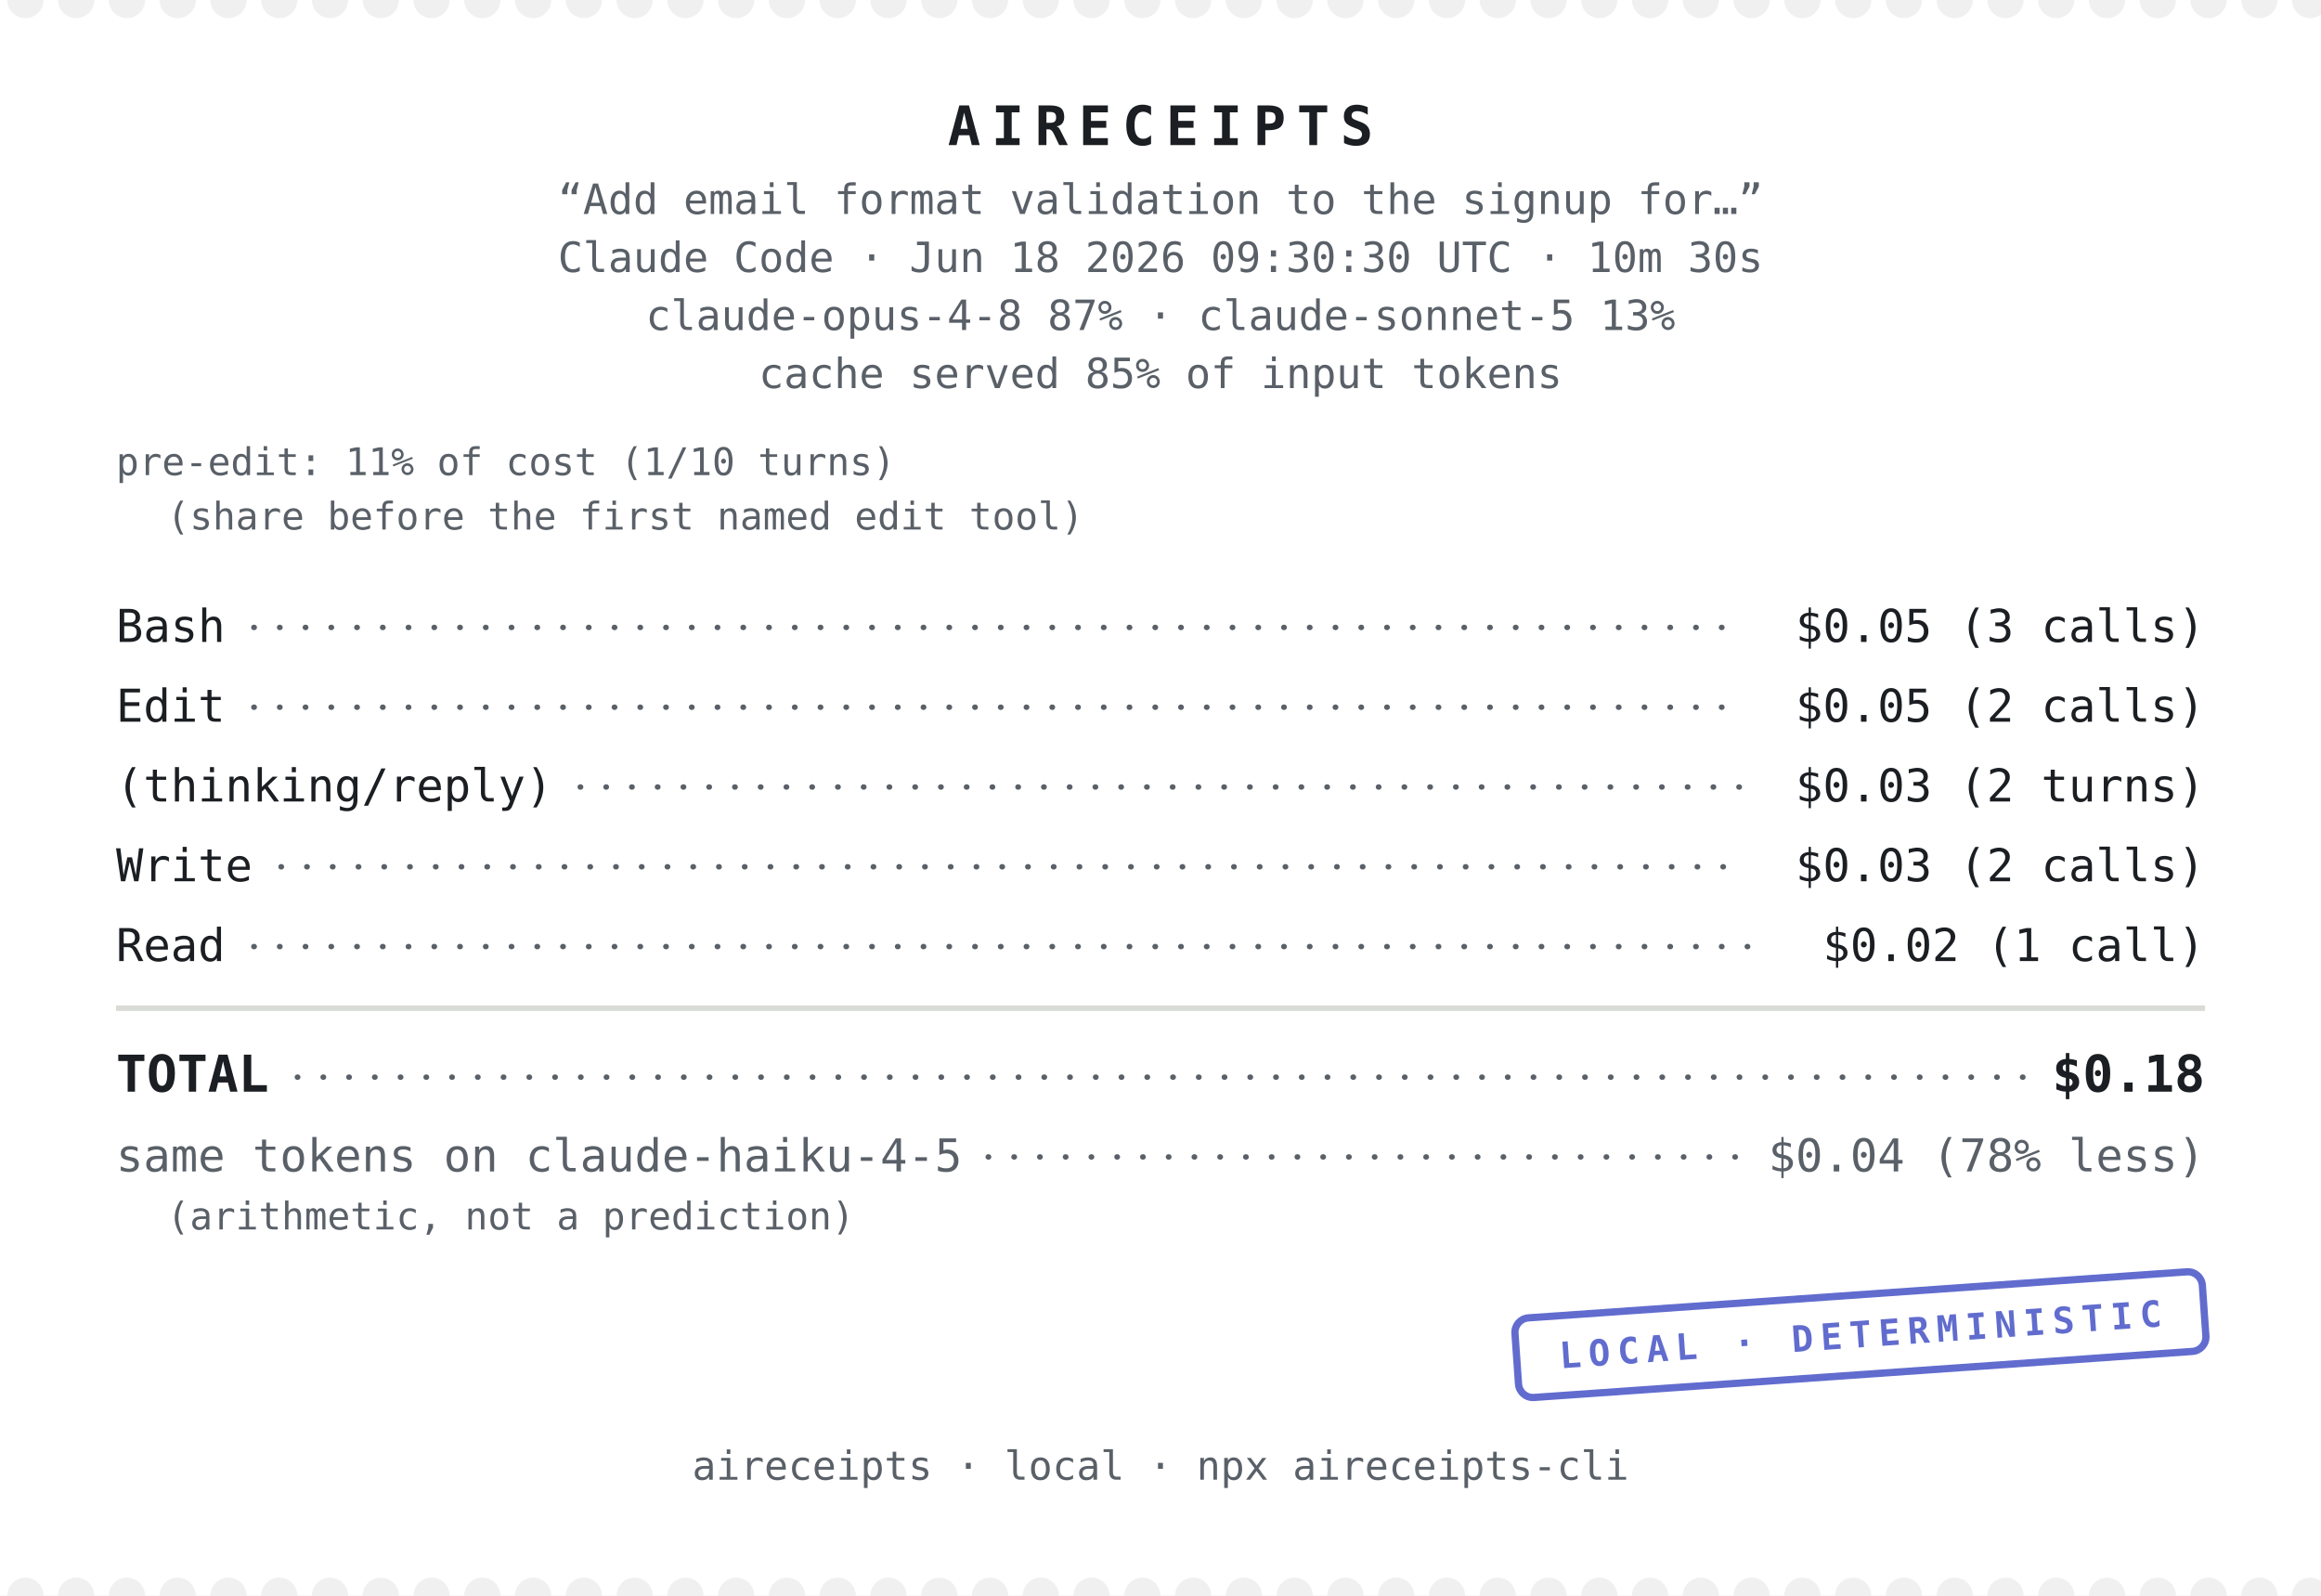
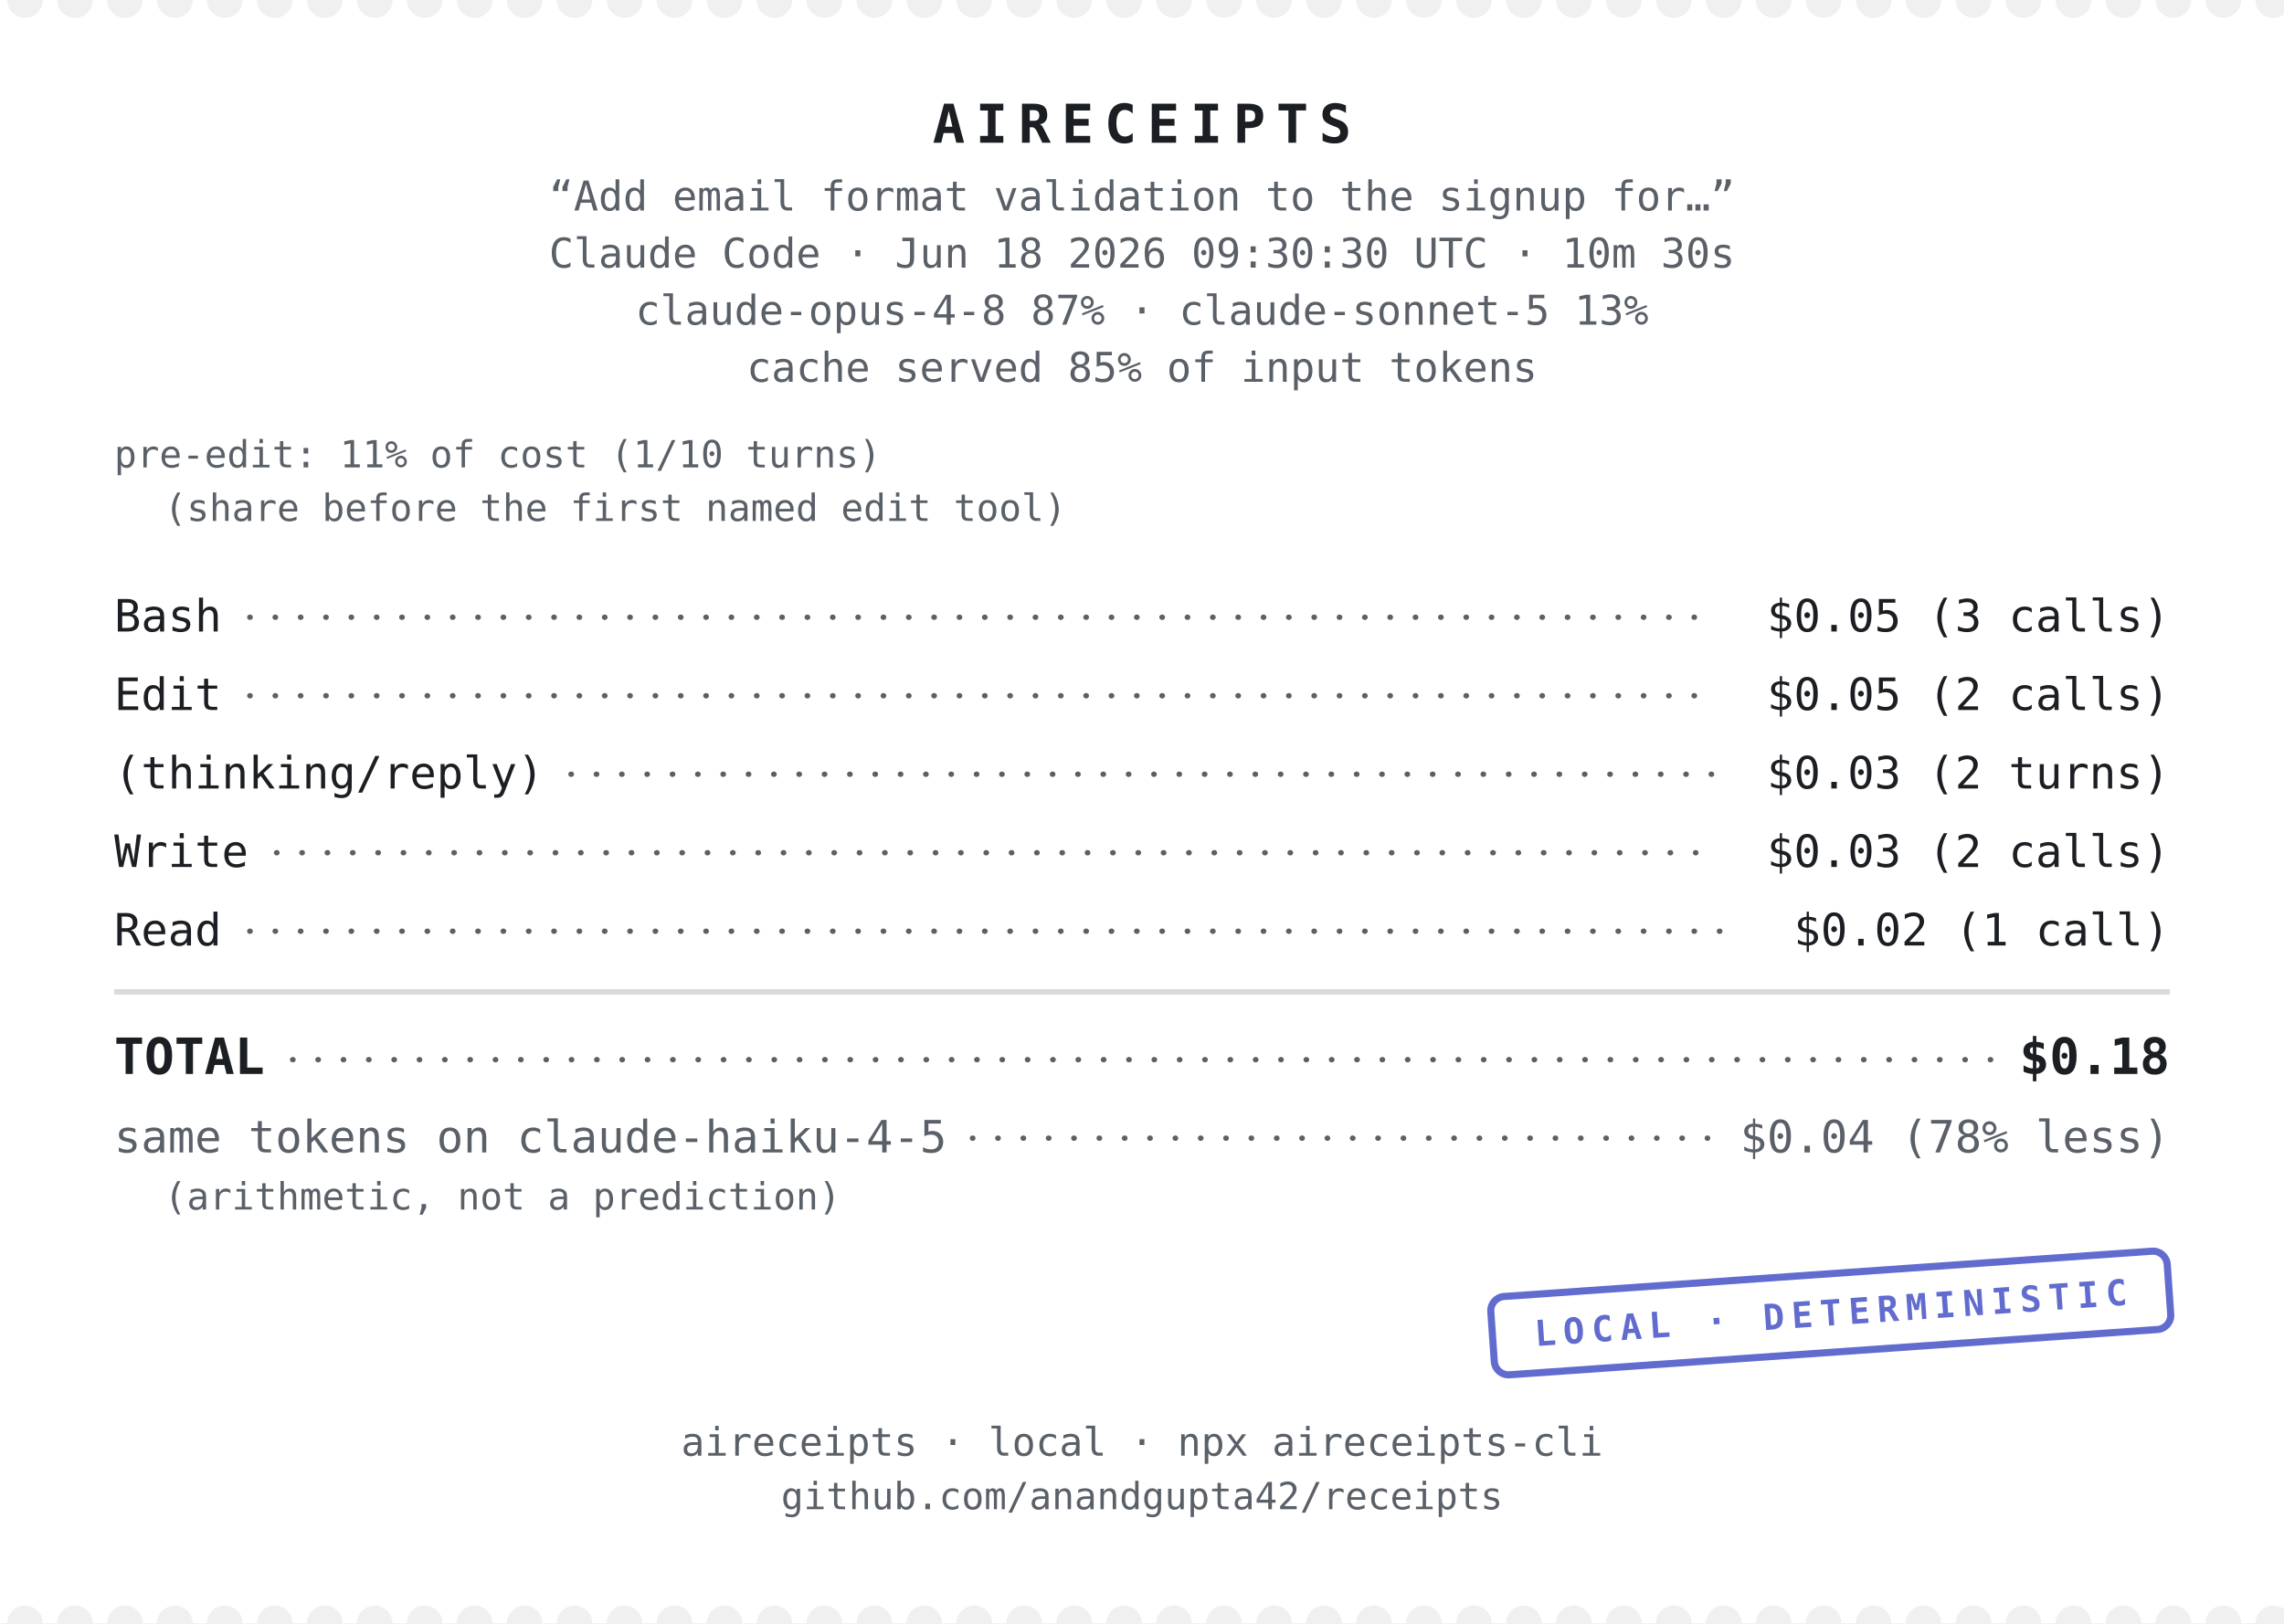
- <svg xmlns="http://www.w3.org/2000/svg" width="640" height="440" viewBox="0 0 640 440" font-family="&quot;SF Mono&quot;,&quot;Cascadia Code&quot;,&quot;JetBrains Mono&quot;,Menlo,Consolas,monospace" role="img" aria-label="aireceipts cost receipt">
+ <svg xmlns="http://www.w3.org/2000/svg" width="640" height="455" viewBox="0 0 640 455" font-family="&quot;SF Mono&quot;,&quot;Cascadia Code&quot;,&quot;JetBrains Mono&quot;,Menlo,Consolas,monospace" role="img" aria-label="aireceipts cost receipt">
  <g transform="translate(0 0)">
    <defs>
-       <mask id="perf-0" maskUnits="userSpaceOnUse" x="-5" y="-5" width="650" height="450">
-         <rect x="0" y="0" width="640" height="440" fill="#FFFFFF" />
+       <mask id="perf-0" maskUnits="userSpaceOnUse" x="-5" y="-5" width="650" height="465">
+         <rect x="0" y="0" width="640" height="455" fill="#FFFFFF" />
        <g class="perf-top">
          <circle cx="7" cy="0" r="5" fill="#000000" />
          <circle cx="21" cy="0" r="5" fill="#000000" />
          <circle cx="35" cy="0" r="5" fill="#000000" />
          <circle cx="49" cy="0" r="5" fill="#000000" />
          <circle cx="63" cy="0" r="5" fill="#000000" />
          <circle cx="77" cy="0" r="5" fill="#000000" />
          <circle cx="91" cy="0" r="5" fill="#000000" />
          <circle cx="105" cy="0" r="5" fill="#000000" />
          <circle cx="119" cy="0" r="5" fill="#000000" />
          <circle cx="133" cy="0" r="5" fill="#000000" />
          <circle cx="147" cy="0" r="5" fill="#000000" />
          <circle cx="161" cy="0" r="5" fill="#000000" />
          <circle cx="175" cy="0" r="5" fill="#000000" />
          <circle cx="189" cy="0" r="5" fill="#000000" />
          <circle cx="203" cy="0" r="5" fill="#000000" />
          <circle cx="217" cy="0" r="5" fill="#000000" />
          <circle cx="231" cy="0" r="5" fill="#000000" />
          <circle cx="245" cy="0" r="5" fill="#000000" />
          <circle cx="259" cy="0" r="5" fill="#000000" />
          <circle cx="273" cy="0" r="5" fill="#000000" />
          <circle cx="287" cy="0" r="5" fill="#000000" />
          <circle cx="301" cy="0" r="5" fill="#000000" />
          <circle cx="315" cy="0" r="5" fill="#000000" />
          <circle cx="329" cy="0" r="5" fill="#000000" />
          <circle cx="343" cy="0" r="5" fill="#000000" />
          <circle cx="357" cy="0" r="5" fill="#000000" />
          <circle cx="371" cy="0" r="5" fill="#000000" />
          <circle cx="385" cy="0" r="5" fill="#000000" />
          <circle cx="399" cy="0" r="5" fill="#000000" />
          <circle cx="413" cy="0" r="5" fill="#000000" />
          <circle cx="427" cy="0" r="5" fill="#000000" />
          <circle cx="441" cy="0" r="5" fill="#000000" />
          <circle cx="455" cy="0" r="5" fill="#000000" />
          <circle cx="469" cy="0" r="5" fill="#000000" />
          <circle cx="483" cy="0" r="5" fill="#000000" />
          <circle cx="497" cy="0" r="5" fill="#000000" />
          <circle cx="511" cy="0" r="5" fill="#000000" />
          <circle cx="525" cy="0" r="5" fill="#000000" />
          <circle cx="539" cy="0" r="5" fill="#000000" />
          <circle cx="553" cy="0" r="5" fill="#000000" />
          <circle cx="567" cy="0" r="5" fill="#000000" />
          <circle cx="581" cy="0" r="5" fill="#000000" />
          <circle cx="595" cy="0" r="5" fill="#000000" />
          <circle cx="609" cy="0" r="5" fill="#000000" />
          <circle cx="623" cy="0" r="5" fill="#000000" />
          <circle cx="637" cy="0" r="5" fill="#000000" />
        </g>
        <g class="perf-bottom">
-           <circle cx="7" cy="440" r="5" fill="#000000" />
-           <circle cx="21" cy="440" r="5" fill="#000000" />
-           <circle cx="35" cy="440" r="5" fill="#000000" />
-           <circle cx="49" cy="440" r="5" fill="#000000" />
-           <circle cx="63" cy="440" r="5" fill="#000000" />
-           <circle cx="77" cy="440" r="5" fill="#000000" />
-           <circle cx="91" cy="440" r="5" fill="#000000" />
-           <circle cx="105" cy="440" r="5" fill="#000000" />
-           <circle cx="119" cy="440" r="5" fill="#000000" />
-           <circle cx="133" cy="440" r="5" fill="#000000" />
-           <circle cx="147" cy="440" r="5" fill="#000000" />
-           <circle cx="161" cy="440" r="5" fill="#000000" />
-           <circle cx="175" cy="440" r="5" fill="#000000" />
-           <circle cx="189" cy="440" r="5" fill="#000000" />
-           <circle cx="203" cy="440" r="5" fill="#000000" />
-           <circle cx="217" cy="440" r="5" fill="#000000" />
-           <circle cx="231" cy="440" r="5" fill="#000000" />
-           <circle cx="245" cy="440" r="5" fill="#000000" />
-           <circle cx="259" cy="440" r="5" fill="#000000" />
-           <circle cx="273" cy="440" r="5" fill="#000000" />
-           <circle cx="287" cy="440" r="5" fill="#000000" />
-           <circle cx="301" cy="440" r="5" fill="#000000" />
-           <circle cx="315" cy="440" r="5" fill="#000000" />
-           <circle cx="329" cy="440" r="5" fill="#000000" />
-           <circle cx="343" cy="440" r="5" fill="#000000" />
-           <circle cx="357" cy="440" r="5" fill="#000000" />
-           <circle cx="371" cy="440" r="5" fill="#000000" />
-           <circle cx="385" cy="440" r="5" fill="#000000" />
-           <circle cx="399" cy="440" r="5" fill="#000000" />
-           <circle cx="413" cy="440" r="5" fill="#000000" />
-           <circle cx="427" cy="440" r="5" fill="#000000" />
-           <circle cx="441" cy="440" r="5" fill="#000000" />
-           <circle cx="455" cy="440" r="5" fill="#000000" />
-           <circle cx="469" cy="440" r="5" fill="#000000" />
-           <circle cx="483" cy="440" r="5" fill="#000000" />
-           <circle cx="497" cy="440" r="5" fill="#000000" />
-           <circle cx="511" cy="440" r="5" fill="#000000" />
-           <circle cx="525" cy="440" r="5" fill="#000000" />
-           <circle cx="539" cy="440" r="5" fill="#000000" />
-           <circle cx="553" cy="440" r="5" fill="#000000" />
-           <circle cx="567" cy="440" r="5" fill="#000000" />
-           <circle cx="581" cy="440" r="5" fill="#000000" />
-           <circle cx="595" cy="440" r="5" fill="#000000" />
-           <circle cx="609" cy="440" r="5" fill="#000000" />
-           <circle cx="623" cy="440" r="5" fill="#000000" />
-           <circle cx="637" cy="440" r="5" fill="#000000" />
+           <circle cx="7" cy="455" r="5" fill="#000000" />
+           <circle cx="21" cy="455" r="5" fill="#000000" />
+           <circle cx="35" cy="455" r="5" fill="#000000" />
+           <circle cx="49" cy="455" r="5" fill="#000000" />
+           <circle cx="63" cy="455" r="5" fill="#000000" />
+           <circle cx="77" cy="455" r="5" fill="#000000" />
+           <circle cx="91" cy="455" r="5" fill="#000000" />
+           <circle cx="105" cy="455" r="5" fill="#000000" />
+           <circle cx="119" cy="455" r="5" fill="#000000" />
+           <circle cx="133" cy="455" r="5" fill="#000000" />
+           <circle cx="147" cy="455" r="5" fill="#000000" />
+           <circle cx="161" cy="455" r="5" fill="#000000" />
+           <circle cx="175" cy="455" r="5" fill="#000000" />
+           <circle cx="189" cy="455" r="5" fill="#000000" />
+           <circle cx="203" cy="455" r="5" fill="#000000" />
+           <circle cx="217" cy="455" r="5" fill="#000000" />
+           <circle cx="231" cy="455" r="5" fill="#000000" />
+           <circle cx="245" cy="455" r="5" fill="#000000" />
+           <circle cx="259" cy="455" r="5" fill="#000000" />
+           <circle cx="273" cy="455" r="5" fill="#000000" />
+           <circle cx="287" cy="455" r="5" fill="#000000" />
+           <circle cx="301" cy="455" r="5" fill="#000000" />
+           <circle cx="315" cy="455" r="5" fill="#000000" />
+           <circle cx="329" cy="455" r="5" fill="#000000" />
+           <circle cx="343" cy="455" r="5" fill="#000000" />
+           <circle cx="357" cy="455" r="5" fill="#000000" />
+           <circle cx="371" cy="455" r="5" fill="#000000" />
+           <circle cx="385" cy="455" r="5" fill="#000000" />
+           <circle cx="399" cy="455" r="5" fill="#000000" />
+           <circle cx="413" cy="455" r="5" fill="#000000" />
+           <circle cx="427" cy="455" r="5" fill="#000000" />
+           <circle cx="441" cy="455" r="5" fill="#000000" />
+           <circle cx="455" cy="455" r="5" fill="#000000" />
+           <circle cx="469" cy="455" r="5" fill="#000000" />
+           <circle cx="483" cy="455" r="5" fill="#000000" />
+           <circle cx="497" cy="455" r="5" fill="#000000" />
+           <circle cx="511" cy="455" r="5" fill="#000000" />
+           <circle cx="525" cy="455" r="5" fill="#000000" />
+           <circle cx="539" cy="455" r="5" fill="#000000" />
+           <circle cx="553" cy="455" r="5" fill="#000000" />
+           <circle cx="567" cy="455" r="5" fill="#000000" />
+           <circle cx="581" cy="455" r="5" fill="#000000" />
+           <circle cx="595" cy="455" r="5" fill="#000000" />
+           <circle cx="609" cy="455" r="5" fill="#000000" />
+           <circle cx="623" cy="455" r="5" fill="#000000" />
+           <circle cx="637" cy="455" r="5" fill="#000000" />
        </g>
      </mask>
    </defs>
-     <rect x="0" y="0" width="640" height="440" fill="#FFFFFF" mask="url(#perf-0)" />
+     <rect x="0" y="0" width="640" height="455" fill="#FFFFFF" mask="url(#perf-0)" />
    <text x="320" y="40" font-size="15" fill="#1B1E22" text-anchor="middle" font-weight="700" letter-spacing="3">AIRECEIPTS</text>
    <text x="320" y="59" font-size="11.5" fill="#5A6068" text-anchor="middle">“Add email format validation to the signup for…”</text>
    <text x="320" y="75" font-size="11.5" fill="#5A6068" text-anchor="middle">Claude Code · Jun 18 2026 09:30:30 UTC · 10m 30s</text>
    <text x="320" y="91" font-size="11.5" fill="#5A6068" text-anchor="middle">claude-opus-4-8 87% · claude-sonnet-5 13%</text>
    <text x="320" y="107" font-size="11.5" fill="#5A6068" text-anchor="middle">cache served 85% of input tokens</text>
    <text x="32" y="131" font-size="10.5" fill="#5A6068" text-anchor="start">pre-edit: 11% of cost (1/10 turns)</text>
    <text x="46" y="146" font-size="10.5" fill="#5A6068" text-anchor="start">(share before the first named edit tool)</text>
    <text x="32" y="177" font-size="12.5" fill="#1B1E22" text-anchor="start">Bash</text>
    <text x="608" y="177" font-size="12.5" fill="#1B1E22" text-anchor="end">$0.05  (3 calls)</text>
    <line x1="70" y1="173" x2="480" y2="173" stroke="#5A6068" stroke-width="1.5" stroke-linecap="round" stroke-dasharray="0.1 7" />
    <text x="32" y="199" font-size="12.5" fill="#1B1E22" text-anchor="start">Edit</text>
    <text x="608" y="199" font-size="12.5" fill="#1B1E22" text-anchor="end">$0.05  (2 calls)</text>
    <line x1="70" y1="195" x2="480" y2="195" stroke="#5A6068" stroke-width="1.5" stroke-linecap="round" stroke-dasharray="0.1 7" />
    <text x="32" y="221" font-size="12.5" fill="#1B1E22" text-anchor="start">(thinking/reply)</text>
    <text x="608" y="221" font-size="12.5" fill="#1B1E22" text-anchor="end">$0.03  (2 turns)</text>
    <line x1="160" y1="217" x2="480" y2="217" stroke="#5A6068" stroke-width="1.5" stroke-linecap="round" stroke-dasharray="0.1 7" />
    <text x="32" y="243" font-size="12.5" fill="#1B1E22" text-anchor="start">Write</text>
    <text x="608" y="243" font-size="12.5" fill="#1B1E22" text-anchor="end">$0.03  (2 calls)</text>
    <line x1="77.5" y1="239" x2="480" y2="239" stroke="#5A6068" stroke-width="1.5" stroke-linecap="round" stroke-dasharray="0.1 7" />
    <text x="32" y="265" font-size="12.5" fill="#1B1E22" text-anchor="start">Read</text>
    <text x="608" y="265" font-size="12.5" fill="#1B1E22" text-anchor="end">$0.02  (1 call)</text>
    <line x1="70" y1="261" x2="487.5" y2="261" stroke="#5A6068" stroke-width="1.5" stroke-linecap="round" stroke-dasharray="0.1 7" />
    <line x1="32" y1="278" x2="608" y2="278" stroke="#D8DBD6" stroke-width="1.5" />
    <text x="32" y="301" font-size="14" fill="#1B1E22" text-anchor="start" font-weight="700">TOTAL</text>
    <text x="608" y="301" font-size="14" fill="#1B1E22" text-anchor="end" font-weight="700">$0.18</text>
    <line x1="82" y1="297" x2="558" y2="297" stroke="#5A6068" stroke-width="1.5" stroke-linecap="round" stroke-dasharray="0.1 7" />
    <text x="32" y="323" font-size="12.5" fill="#5A6068" text-anchor="start" font-weight="400">same tokens on claude-haiku-4-5</text>
    <text x="608" y="323" font-size="12.5" fill="#5A6068" text-anchor="end" font-weight="400">$0.04 (78% less)</text>
    <line x1="272.5" y1="319" x2="480" y2="319" stroke="#5A6068" stroke-width="1.5" stroke-linecap="round" stroke-dasharray="0.1 7" />
    <text x="46" y="339" font-size="10.5" fill="#5A6068" text-anchor="start">(arithmetic, not a prediction)</text>
    <g class="stamp" opacity="0.8" transform="rotate(-4 513 368)">
      <rect x="418" y="357" width="190" height="22" rx="4" fill="none" stroke="#3947C2" stroke-width="2" />
      <text x="513" y="371.5" font-size="10" fill="#3947C2" text-anchor="middle" font-weight="700" letter-spacing="2">LOCAL · DETERMINISTIC</text>
    </g>
    <text x="320" y="408" font-size="11" fill="#5A6068" text-anchor="middle">aireceipts · local · npx aireceipts-cli</text>
+     <text x="320" y="423" font-size="10.5" fill="#5A6068" text-anchor="middle">github.com/anandgupta42/receipts</text>
  </g>
</svg>
